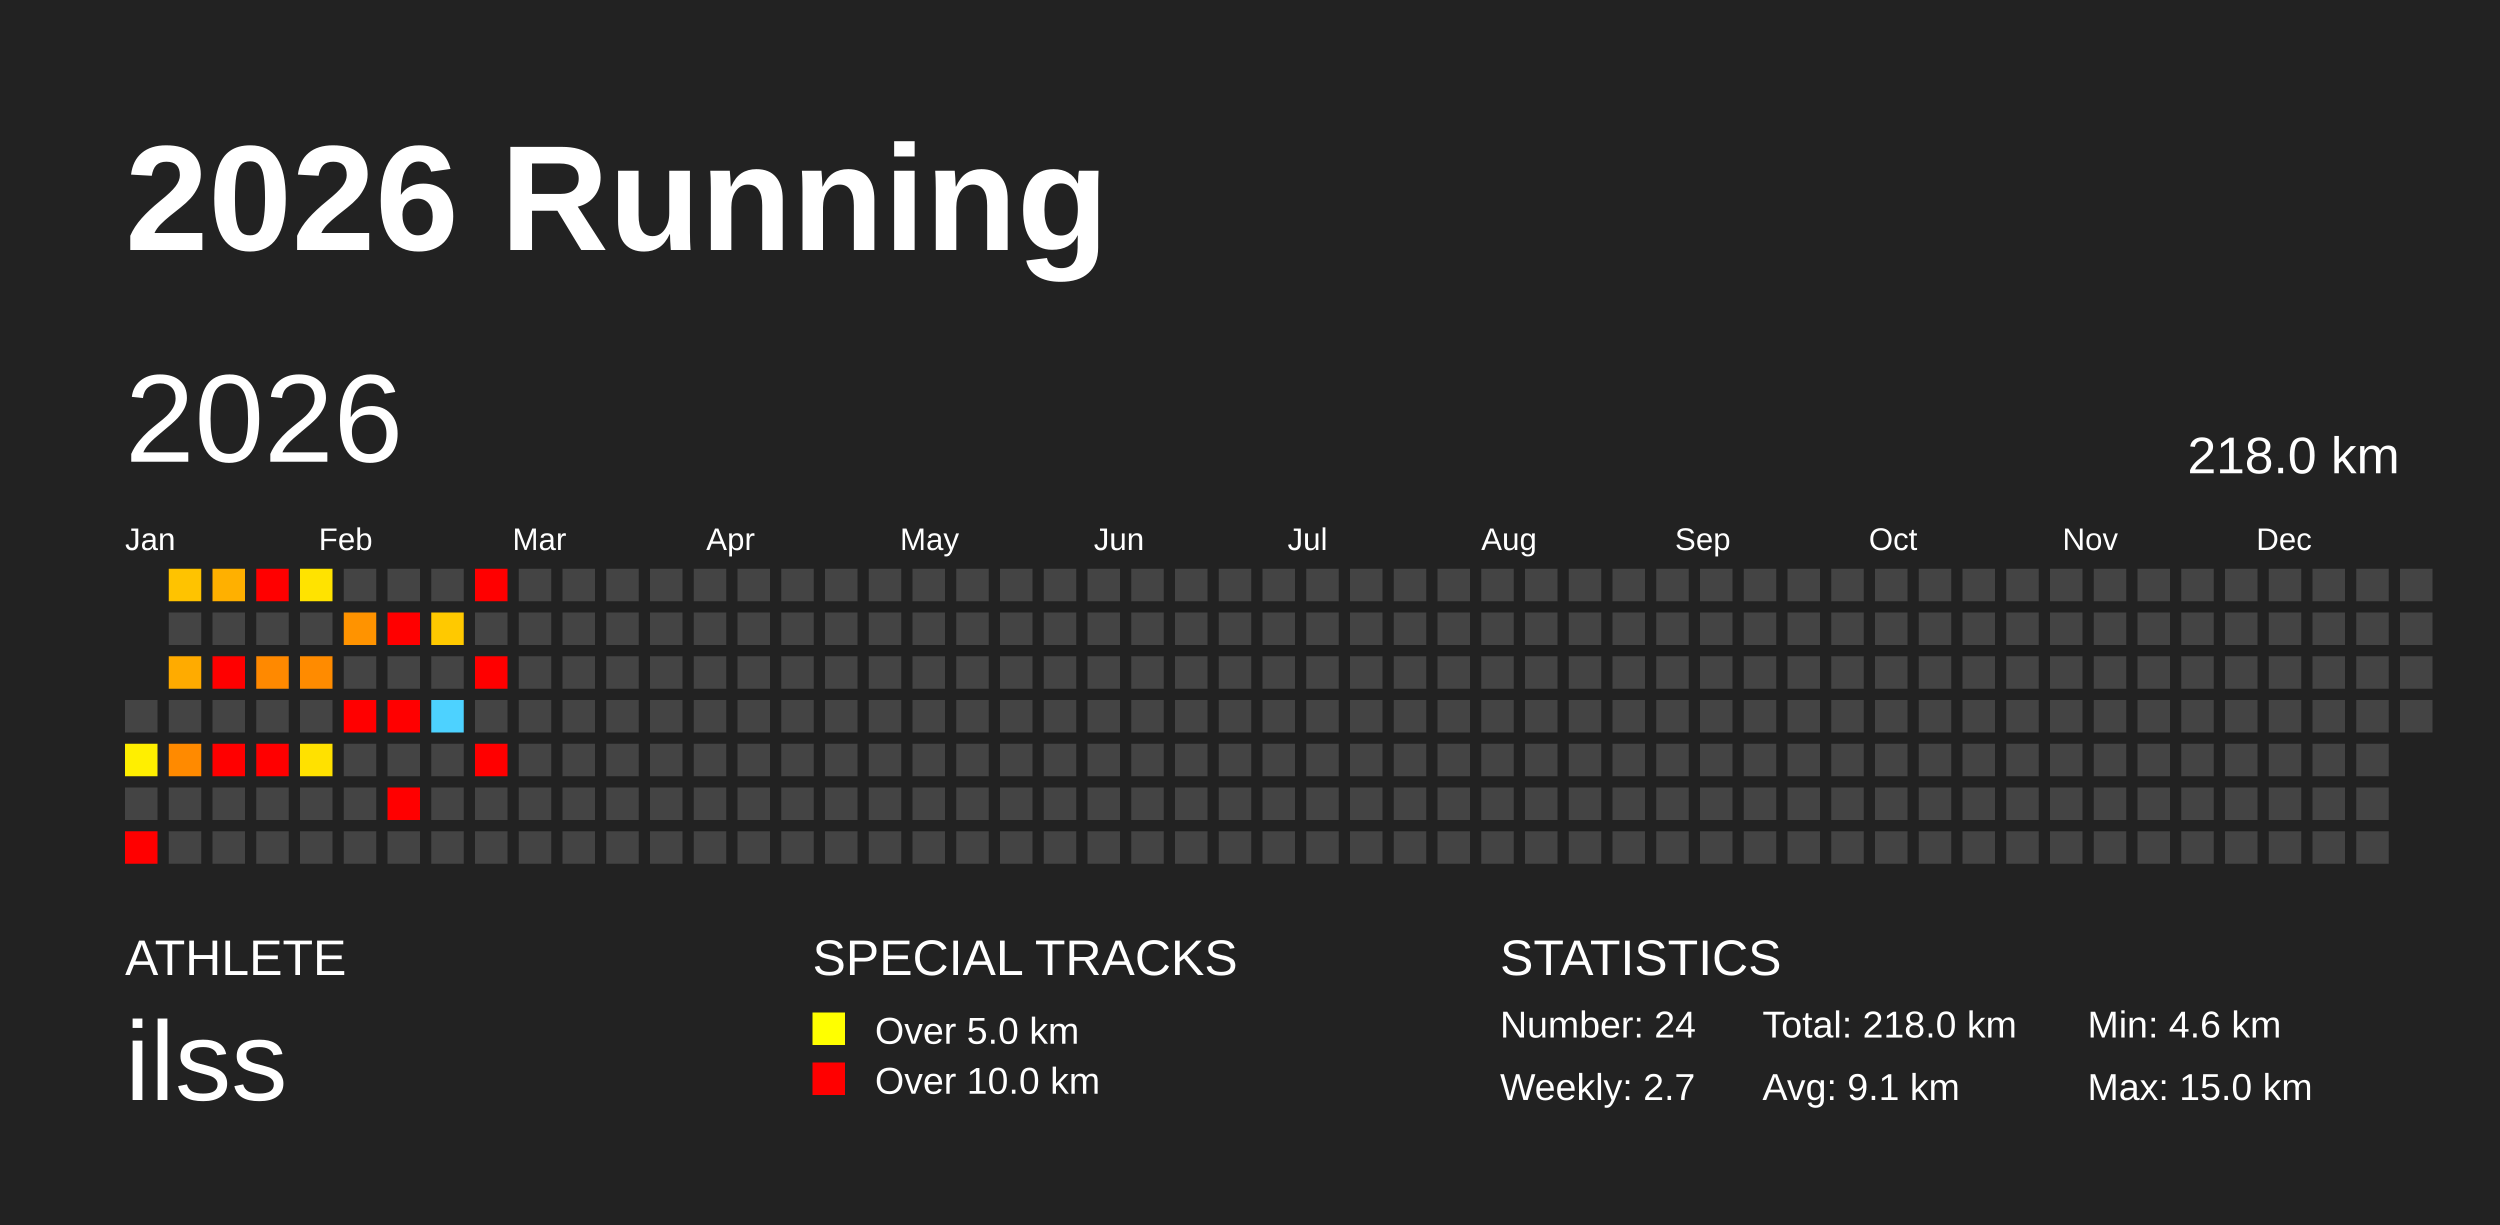
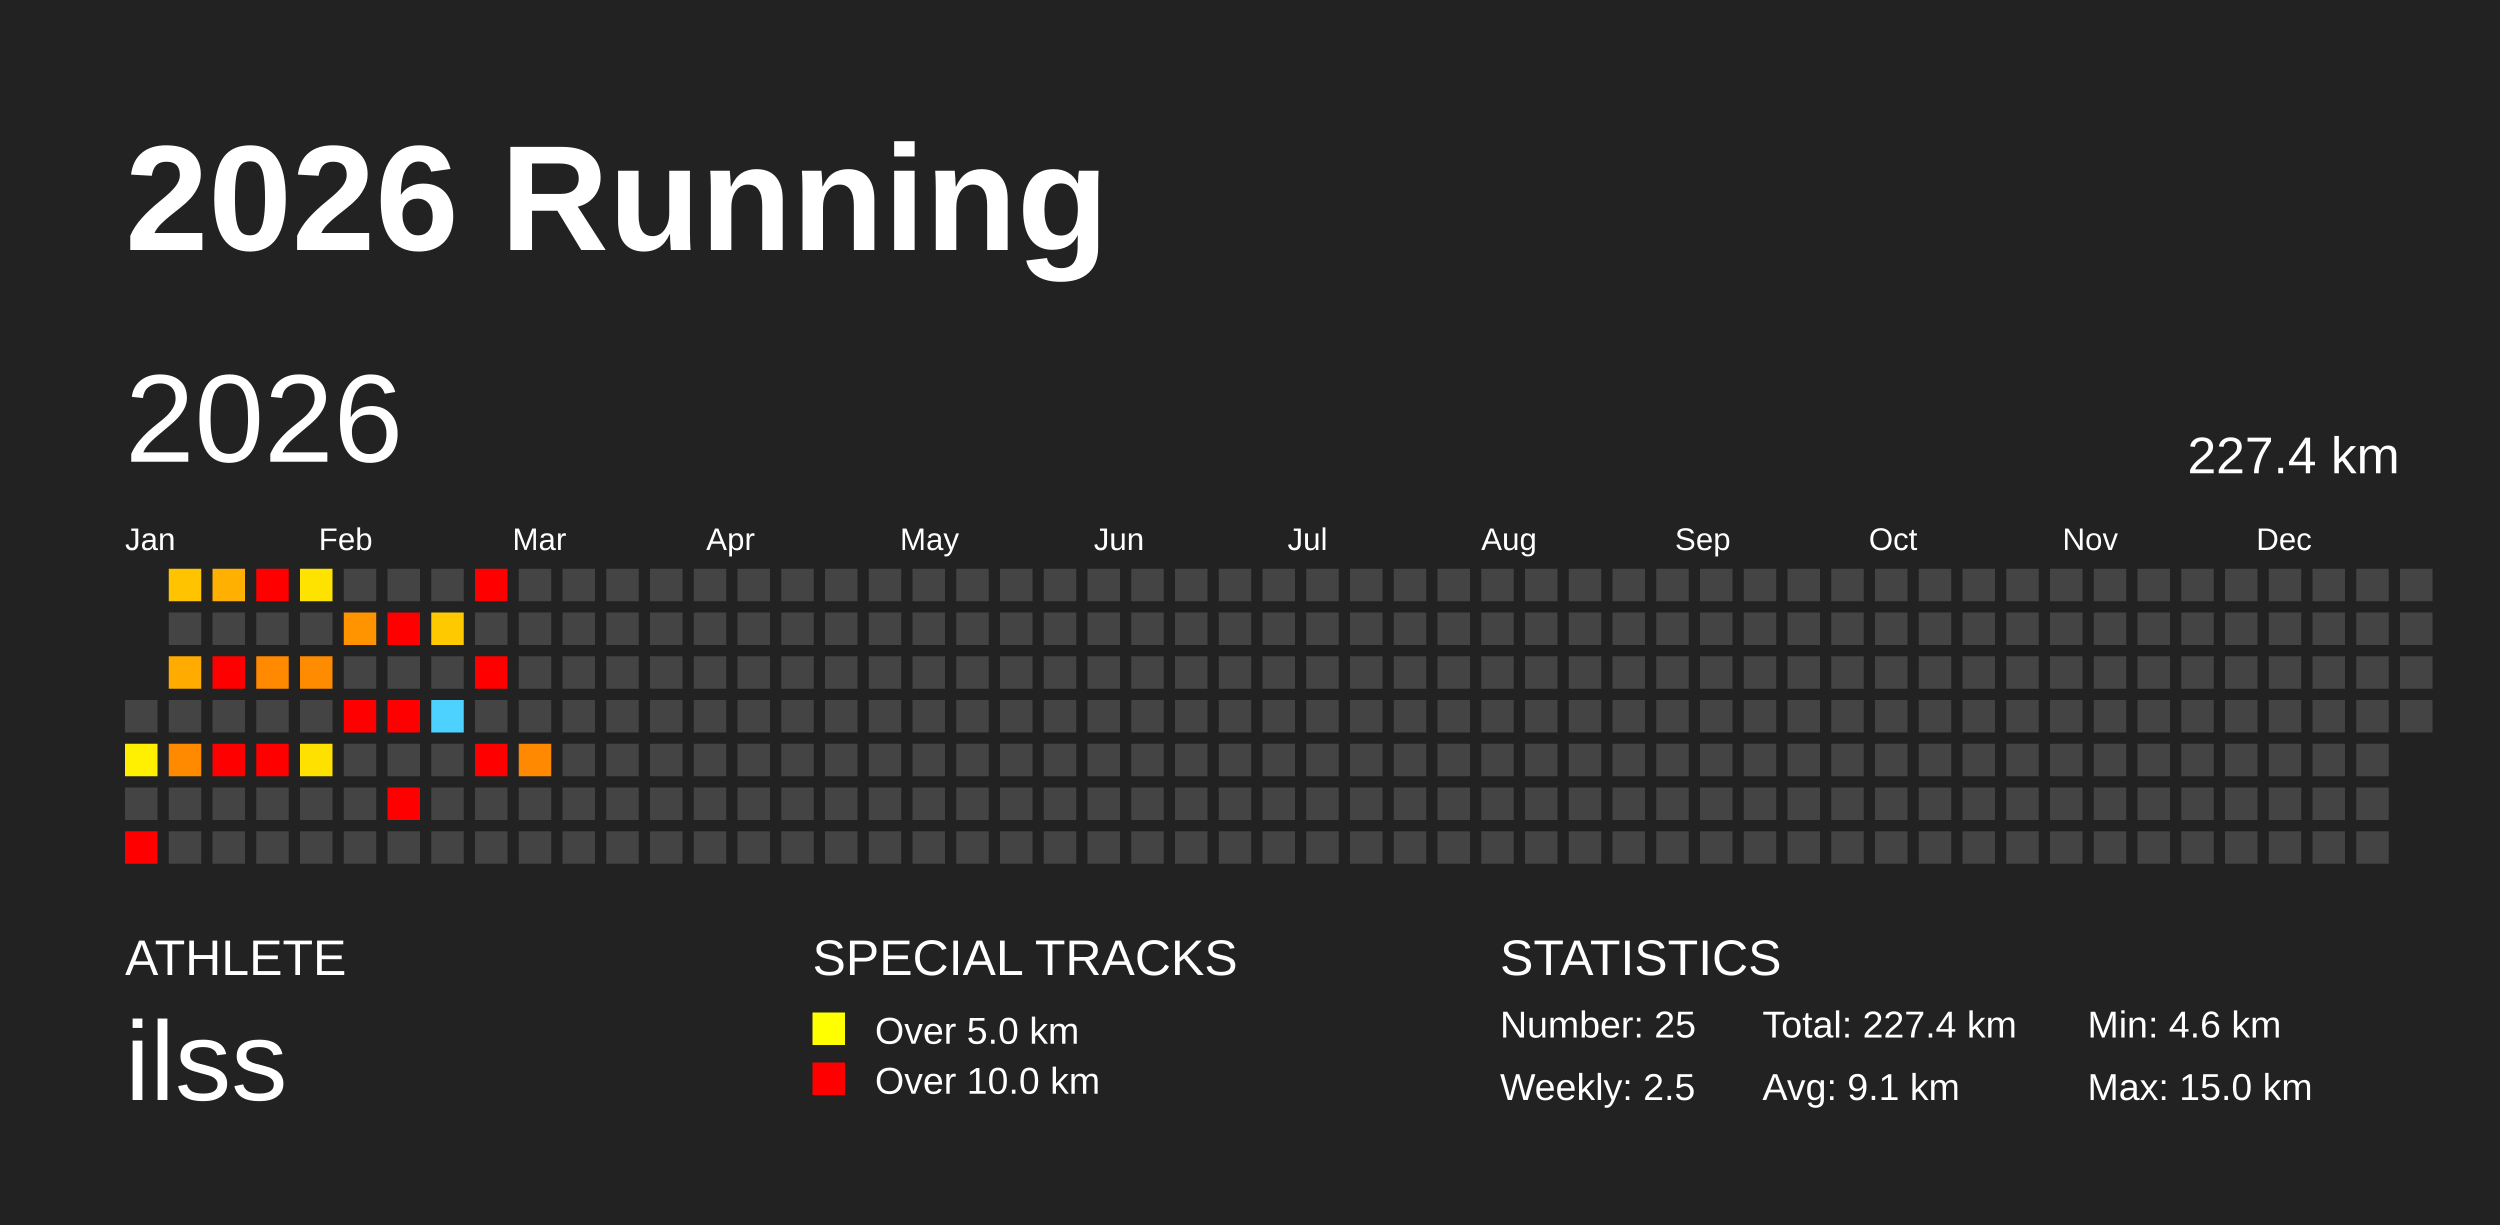
<svg xmlns="http://www.w3.org/2000/svg" baseProfile="full" height="98mm" version="1.1" viewBox="0,0,200,98" width="200mm">
  <defs />
  <rect fill="#222222" height="98" width="200" x="0" y="0" />
  <text fill="#FFFFFF" style="font-size:12px; font-family:Arial; font-weight:bold;" x="10" y="20">2026 Running</text>
  <text fill="#FFFFFF" style="font-size:4px; font-family:Arial" x="10" y="78">ATHLETE</text>
  <text fill="#FFFFFF" style="font-size:9px; font-family:Arial" x="10" y="88">ilss</text>
  <text fill="#FFFFFF" style="font-size:4px; font-family:Arial" x="65" y="78">SPECIAL TRACKS</text>
  <rect fill="yellow" height="2.6" width="2.6" x="65" y="81" />
  <text fill="#FFFFFF" style="font-size:3px; font-family:Arial" x="70" y="83.5">Over 5.0 km</text>
  <rect fill="red" height="2.6" width="2.6" x="65" y="85" />
  <text fill="#FFFFFF" style="font-size:3px; font-family:Arial" x="70" y="87.5">Over 10.0 km</text>
  <text fill="#FFFFFF" style="font-size:4px; font-family:Arial" x="120" y="78">STATISTICS</text>
-   <text fill="#FFFFFF" style="font-size:3px; font-family:Arial" x="120" y="83">Number: 24</text>
-   <text fill="#FFFFFF" style="font-size:3px; font-family:Arial" x="120" y="88">Weekly: 2.7</text>
-   <text fill="#FFFFFF" style="font-size:3px; font-family:Arial" x="141" y="83">Total: 218.0 km</text>
+   <text fill="#FFFFFF" style="font-size:3px; font-family:Arial" x="120" y="83">Number: 25</text>
+   <text fill="#FFFFFF" style="font-size:3px; font-family:Arial" x="120" y="88">Weekly: 2.5</text>
+   <text fill="#FFFFFF" style="font-size:3px; font-family:Arial" x="141" y="83">Total: 227.4 km</text>
  <text fill="#FFFFFF" style="font-size:3px; font-family:Arial" x="141" y="88">Avg: 9.1 km</text>
  <text fill="#FFFFFF" style="font-size:3px; font-family:Arial" x="167" y="83">Min: 4.6 km</text>
  <text fill="#FFFFFF" style="font-size:3px; font-family:Arial" x="167" y="88">Max: 15.0 km</text>
  <text dominant-baseline="hanging" fill="#FFFFFF" style="font-size:10.0px; font-family:Arial;" x="10" y="30">2026</text>
-   <text dominant-baseline="hanging" fill="#FFFFFF" style="font-size:4.125px; font-family:Arial;" x="175" y="35">218.0 km</text>
+   <text dominant-baseline="hanging" fill="#FFFFFF" style="font-size:4.125px; font-family:Arial;" x="175" y="35">227.4 km</text>
  <text fill="#FFFFFF" style="font-size:2.5px; font-family:Arial" x="10.0" y="44">Jan</text>
  <text fill="#FFFFFF" style="font-size:2.5px; font-family:Arial" x="25.5" y="44">Feb</text>
  <text fill="#FFFFFF" style="font-size:2.5px; font-family:Arial" x="41.0" y="44">Mar</text>
  <text fill="#FFFFFF" style="font-size:2.5px; font-family:Arial" x="56.5" y="44">Apr</text>
  <text fill="#FFFFFF" style="font-size:2.5px; font-family:Arial" x="72.0" y="44">May</text>
  <text fill="#FFFFFF" style="font-size:2.5px; font-family:Arial" x="87.5" y="44">Jun</text>
  <text fill="#FFFFFF" style="font-size:2.5px; font-family:Arial" x="103.0" y="44">Jul</text>
  <text fill="#FFFFFF" style="font-size:2.5px; font-family:Arial" x="118.5" y="44">Aug</text>
  <text fill="#FFFFFF" style="font-size:2.5px; font-family:Arial" x="134.0" y="44">Sep</text>
  <text fill="#FFFFFF" style="font-size:2.5px; font-family:Arial" x="149.5" y="44">Oct</text>
  <text fill="#FFFFFF" style="font-size:2.5px; font-family:Arial" x="165.0" y="44">Nov</text>
  <text fill="#FFFFFF" style="font-size:2.5px; font-family:Arial" x="180.5" y="44">Dec</text>
  <rect fill="#444444" height="2.6" width="2.6" x="10.0" y="56.0" />
  <rect fill="#ffef00" height="2.6" width="2.6" x="10.0" y="59.5" />
  <rect fill="#444444" height="2.6" width="2.6" x="10.0" y="63.0" />
  <rect fill="red" height="2.6" width="2.6" x="10.0" y="66.5" />
  <rect fill="#ffc300" height="2.6" width="2.6" x="13.5" y="45.5" />
  <rect fill="#444444" height="2.6" width="2.6" x="13.5" y="49.0" />
  <rect fill="#ffab00" height="2.6" width="2.6" x="13.5" y="52.5" />
  <rect fill="#444444" height="2.6" width="2.6" x="13.5" y="56.0" />
  <rect fill="#ff8a00" height="2.6" width="2.6" x="13.5" y="59.5" />
  <rect fill="#444444" height="2.6" width="2.6" x="13.5" y="63.0" />
  <rect fill="#444444" height="2.6" width="2.6" x="13.5" y="66.5" />
  <rect fill="#ffb000" height="2.6" width="2.6" x="17.0" y="45.5" />
  <rect fill="#444444" height="2.6" width="2.6" x="17.0" y="49.0" />
  <rect fill="red" height="2.6" width="2.6" x="17.0" y="52.5" />
  <rect fill="#444444" height="2.6" width="2.6" x="17.0" y="56.0" />
  <rect fill="red" height="2.6" width="2.6" x="17.0" y="59.5" />
  <rect fill="#444444" height="2.6" width="2.6" x="17.0" y="63.0" />
  <rect fill="#444444" height="2.6" width="2.6" x="17.0" y="66.5" />
  <rect fill="red" height="2.6" width="2.6" x="20.5" y="45.5" />
  <rect fill="#444444" height="2.6" width="2.6" x="20.5" y="49.0" />
  <rect fill="#ff8900" height="2.6" width="2.6" x="20.5" y="52.5" />
  <rect fill="#444444" height="2.6" width="2.6" x="20.5" y="56.0" />
  <rect fill="red" height="2.6" width="2.6" x="20.5" y="59.5" />
  <rect fill="#444444" height="2.6" width="2.6" x="20.5" y="63.0" />
  <rect fill="#444444" height="2.6" width="2.6" x="20.5" y="66.5" />
  <rect fill="#ffe300" height="2.6" width="2.6" x="24.0" y="45.5" />
  <rect fill="#444444" height="2.6" width="2.6" x="24.0" y="49.0" />
  <rect fill="#ff8b00" height="2.6" width="2.6" x="24.0" y="52.5" />
  <rect fill="#444444" height="2.6" width="2.6" x="24.0" y="56.0" />
  <rect fill="#ffe100" height="2.6" width="2.6" x="24.0" y="59.5" />
  <rect fill="#444444" height="2.6" width="2.6" x="24.0" y="63.0" />
  <rect fill="#444444" height="2.6" width="2.6" x="24.0" y="66.5" />
  <rect fill="#444444" height="2.6" width="2.6" x="27.5" y="45.5" />
  <rect fill="#ff9300" height="2.6" width="2.6" x="27.5" y="49.0" />
  <rect fill="#444444" height="2.6" width="2.6" x="27.5" y="52.5" />
  <rect fill="red" height="2.6" width="2.6" x="27.5" y="56.0" />
  <rect fill="#444444" height="2.6" width="2.6" x="27.5" y="59.5" />
  <rect fill="#444444" height="2.6" width="2.6" x="27.5" y="63.0" />
  <rect fill="#444444" height="2.6" width="2.6" x="27.5" y="66.5" />
  <rect fill="#444444" height="2.6" width="2.6" x="31.0" y="45.5" />
  <rect fill="red" height="2.6" width="2.6" x="31.0" y="49.0" />
  <rect fill="#444444" height="2.6" width="2.6" x="31.0" y="52.5" />
  <rect fill="red" height="2.6" width="2.6" x="31.0" y="56.0" />
  <rect fill="#444444" height="2.6" width="2.6" x="31.0" y="59.5" />
  <rect fill="red" height="2.6" width="2.6" x="31.0" y="63.0" />
  <rect fill="#444444" height="2.6" width="2.6" x="31.0" y="66.5" />
  <rect fill="#444444" height="2.6" width="2.6" x="34.5" y="45.5" />
  <rect fill="#ffc900" height="2.6" width="2.6" x="34.5" y="49.0" />
  <rect fill="#444444" height="2.6" width="2.6" x="34.5" y="52.5" />
  <rect fill="#4dd2ff" height="2.6" width="2.6" x="34.5" y="56.0" />
  <rect fill="#444444" height="2.6" width="2.6" x="34.5" y="59.5" />
  <rect fill="#444444" height="2.6" width="2.6" x="34.5" y="63.0" />
  <rect fill="#444444" height="2.6" width="2.6" x="34.5" y="66.5" />
  <rect fill="red" height="2.6" width="2.6" x="38.0" y="45.5" />
  <rect fill="#444444" height="2.6" width="2.6" x="38.0" y="49.0" />
  <rect fill="red" height="2.6" width="2.6" x="38.0" y="52.5" />
  <rect fill="#444444" height="2.6" width="2.6" x="38.0" y="56.0" />
  <rect fill="red" height="2.6" width="2.6" x="38.0" y="59.5" />
  <rect fill="#444444" height="2.6" width="2.6" x="38.0" y="63.0" />
  <rect fill="#444444" height="2.6" width="2.6" x="38.0" y="66.5" />
  <rect fill="#444444" height="2.6" width="2.6" x="41.5" y="45.5" />
  <rect fill="#444444" height="2.6" width="2.6" x="41.5" y="49.0" />
  <rect fill="#444444" height="2.6" width="2.6" x="41.5" y="52.5" />
  <rect fill="#444444" height="2.6" width="2.6" x="41.5" y="56.0" />
-   <rect fill="#444444" height="2.6" width="2.6" x="41.5" y="59.5" />
+   <rect fill="#ff8900" height="2.6" width="2.6" x="41.5" y="59.5" />
  <rect fill="#444444" height="2.6" width="2.6" x="41.5" y="63.0" />
  <rect fill="#444444" height="2.6" width="2.6" x="41.5" y="66.5" />
  <rect fill="#444444" height="2.6" width="2.6" x="45.0" y="45.5" />
  <rect fill="#444444" height="2.6" width="2.6" x="45.0" y="49.0" />
  <rect fill="#444444" height="2.6" width="2.6" x="45.0" y="52.5" />
  <rect fill="#444444" height="2.6" width="2.6" x="45.0" y="56.0" />
  <rect fill="#444444" height="2.6" width="2.6" x="45.0" y="59.5" />
  <rect fill="#444444" height="2.6" width="2.6" x="45.0" y="63.0" />
  <rect fill="#444444" height="2.6" width="2.6" x="45.0" y="66.5" />
  <rect fill="#444444" height="2.6" width="2.6" x="48.5" y="45.5" />
  <rect fill="#444444" height="2.6" width="2.6" x="48.5" y="49.0" />
  <rect fill="#444444" height="2.6" width="2.6" x="48.5" y="52.5" />
  <rect fill="#444444" height="2.6" width="2.6" x="48.5" y="56.0" />
  <rect fill="#444444" height="2.6" width="2.6" x="48.5" y="59.5" />
  <rect fill="#444444" height="2.6" width="2.6" x="48.5" y="63.0" />
  <rect fill="#444444" height="2.6" width="2.6" x="48.5" y="66.5" />
  <rect fill="#444444" height="2.6" width="2.6" x="52.0" y="45.5" />
  <rect fill="#444444" height="2.6" width="2.6" x="52.0" y="49.0" />
  <rect fill="#444444" height="2.6" width="2.6" x="52.0" y="52.5" />
  <rect fill="#444444" height="2.6" width="2.6" x="52.0" y="56.0" />
  <rect fill="#444444" height="2.6" width="2.6" x="52.0" y="59.5" />
  <rect fill="#444444" height="2.6" width="2.6" x="52.0" y="63.0" />
  <rect fill="#444444" height="2.6" width="2.6" x="52.0" y="66.5" />
  <rect fill="#444444" height="2.6" width="2.6" x="55.5" y="45.5" />
  <rect fill="#444444" height="2.6" width="2.6" x="55.5" y="49.0" />
  <rect fill="#444444" height="2.6" width="2.6" x="55.5" y="52.5" />
  <rect fill="#444444" height="2.6" width="2.6" x="55.5" y="56.0" />
  <rect fill="#444444" height="2.6" width="2.6" x="55.5" y="59.5" />
  <rect fill="#444444" height="2.6" width="2.6" x="55.5" y="63.0" />
  <rect fill="#444444" height="2.6" width="2.6" x="55.5" y="66.5" />
  <rect fill="#444444" height="2.6" width="2.6" x="59.0" y="45.5" />
  <rect fill="#444444" height="2.6" width="2.6" x="59.0" y="49.0" />
  <rect fill="#444444" height="2.6" width="2.6" x="59.0" y="52.5" />
  <rect fill="#444444" height="2.6" width="2.6" x="59.0" y="56.0" />
  <rect fill="#444444" height="2.6" width="2.6" x="59.0" y="59.5" />
  <rect fill="#444444" height="2.6" width="2.6" x="59.0" y="63.0" />
  <rect fill="#444444" height="2.6" width="2.6" x="59.0" y="66.5" />
  <rect fill="#444444" height="2.6" width="2.6" x="62.5" y="45.5" />
  <rect fill="#444444" height="2.6" width="2.6" x="62.5" y="49.0" />
  <rect fill="#444444" height="2.6" width="2.6" x="62.5" y="52.5" />
  <rect fill="#444444" height="2.6" width="2.6" x="62.5" y="56.0" />
  <rect fill="#444444" height="2.6" width="2.6" x="62.5" y="59.5" />
  <rect fill="#444444" height="2.6" width="2.6" x="62.5" y="63.0" />
  <rect fill="#444444" height="2.6" width="2.6" x="62.5" y="66.5" />
  <rect fill="#444444" height="2.6" width="2.6" x="66.0" y="45.5" />
  <rect fill="#444444" height="2.6" width="2.6" x="66.0" y="49.0" />
  <rect fill="#444444" height="2.6" width="2.6" x="66.0" y="52.5" />
  <rect fill="#444444" height="2.6" width="2.6" x="66.0" y="56.0" />
  <rect fill="#444444" height="2.6" width="2.6" x="66.0" y="59.5" />
  <rect fill="#444444" height="2.6" width="2.6" x="66.0" y="63.0" />
  <rect fill="#444444" height="2.6" width="2.6" x="66.0" y="66.5" />
  <rect fill="#444444" height="2.6" width="2.6" x="69.5" y="45.5" />
  <rect fill="#444444" height="2.6" width="2.6" x="69.5" y="49.0" />
  <rect fill="#444444" height="2.6" width="2.6" x="69.5" y="52.5" />
  <rect fill="#444444" height="2.6" width="2.6" x="69.5" y="56.0" />
  <rect fill="#444444" height="2.6" width="2.6" x="69.5" y="59.5" />
  <rect fill="#444444" height="2.6" width="2.6" x="69.5" y="63.0" />
  <rect fill="#444444" height="2.6" width="2.6" x="69.5" y="66.5" />
  <rect fill="#444444" height="2.6" width="2.6" x="73.0" y="45.5" />
  <rect fill="#444444" height="2.6" width="2.6" x="73.0" y="49.0" />
  <rect fill="#444444" height="2.6" width="2.6" x="73.0" y="52.5" />
  <rect fill="#444444" height="2.6" width="2.6" x="73.0" y="56.0" />
  <rect fill="#444444" height="2.6" width="2.6" x="73.0" y="59.5" />
  <rect fill="#444444" height="2.6" width="2.6" x="73.0" y="63.0" />
  <rect fill="#444444" height="2.6" width="2.6" x="73.0" y="66.5" />
  <rect fill="#444444" height="2.6" width="2.6" x="76.5" y="45.5" />
  <rect fill="#444444" height="2.6" width="2.6" x="76.5" y="49.0" />
  <rect fill="#444444" height="2.6" width="2.6" x="76.5" y="52.5" />
  <rect fill="#444444" height="2.6" width="2.6" x="76.5" y="56.0" />
  <rect fill="#444444" height="2.6" width="2.6" x="76.5" y="59.5" />
  <rect fill="#444444" height="2.6" width="2.6" x="76.5" y="63.0" />
  <rect fill="#444444" height="2.6" width="2.6" x="76.5" y="66.5" />
  <rect fill="#444444" height="2.6" width="2.6" x="80.0" y="45.5" />
  <rect fill="#444444" height="2.6" width="2.6" x="80.0" y="49.0" />
  <rect fill="#444444" height="2.6" width="2.6" x="80.0" y="52.5" />
  <rect fill="#444444" height="2.6" width="2.6" x="80.0" y="56.0" />
  <rect fill="#444444" height="2.6" width="2.6" x="80.0" y="59.5" />
  <rect fill="#444444" height="2.6" width="2.6" x="80.0" y="63.0" />
  <rect fill="#444444" height="2.6" width="2.6" x="80.0" y="66.5" />
  <rect fill="#444444" height="2.6" width="2.6" x="83.5" y="45.5" />
  <rect fill="#444444" height="2.6" width="2.6" x="83.5" y="49.0" />
  <rect fill="#444444" height="2.6" width="2.6" x="83.5" y="52.5" />
  <rect fill="#444444" height="2.6" width="2.6" x="83.5" y="56.0" />
  <rect fill="#444444" height="2.6" width="2.6" x="83.5" y="59.5" />
  <rect fill="#444444" height="2.6" width="2.6" x="83.5" y="63.0" />
  <rect fill="#444444" height="2.6" width="2.6" x="83.5" y="66.5" />
  <rect fill="#444444" height="2.6" width="2.6" x="87.0" y="45.5" />
  <rect fill="#444444" height="2.6" width="2.6" x="87.0" y="49.0" />
  <rect fill="#444444" height="2.6" width="2.6" x="87.0" y="52.5" />
  <rect fill="#444444" height="2.6" width="2.6" x="87.0" y="56.0" />
  <rect fill="#444444" height="2.6" width="2.6" x="87.0" y="59.5" />
  <rect fill="#444444" height="2.6" width="2.6" x="87.0" y="63.0" />
  <rect fill="#444444" height="2.6" width="2.6" x="87.0" y="66.5" />
  <rect fill="#444444" height="2.6" width="2.6" x="90.5" y="45.5" />
  <rect fill="#444444" height="2.6" width="2.6" x="90.5" y="49.0" />
  <rect fill="#444444" height="2.6" width="2.6" x="90.5" y="52.5" />
  <rect fill="#444444" height="2.6" width="2.6" x="90.5" y="56.0" />
  <rect fill="#444444" height="2.6" width="2.6" x="90.5" y="59.5" />
  <rect fill="#444444" height="2.6" width="2.6" x="90.5" y="63.0" />
  <rect fill="#444444" height="2.6" width="2.6" x="90.5" y="66.5" />
  <rect fill="#444444" height="2.6" width="2.6" x="94.0" y="45.5" />
  <rect fill="#444444" height="2.6" width="2.6" x="94.0" y="49.0" />
  <rect fill="#444444" height="2.6" width="2.6" x="94.0" y="52.5" />
  <rect fill="#444444" height="2.6" width="2.6" x="94.0" y="56.0" />
  <rect fill="#444444" height="2.6" width="2.6" x="94.0" y="59.5" />
  <rect fill="#444444" height="2.6" width="2.6" x="94.0" y="63.0" />
  <rect fill="#444444" height="2.6" width="2.6" x="94.0" y="66.5" />
  <rect fill="#444444" height="2.6" width="2.6" x="97.5" y="45.5" />
  <rect fill="#444444" height="2.6" width="2.6" x="97.5" y="49.0" />
  <rect fill="#444444" height="2.6" width="2.6" x="97.5" y="52.5" />
  <rect fill="#444444" height="2.6" width="2.6" x="97.5" y="56.0" />
  <rect fill="#444444" height="2.6" width="2.6" x="97.5" y="59.5" />
  <rect fill="#444444" height="2.6" width="2.6" x="97.5" y="63.0" />
  <rect fill="#444444" height="2.6" width="2.6" x="97.5" y="66.5" />
  <rect fill="#444444" height="2.6" width="2.6" x="101.0" y="45.5" />
  <rect fill="#444444" height="2.6" width="2.6" x="101.0" y="49.0" />
  <rect fill="#444444" height="2.6" width="2.6" x="101.0" y="52.5" />
  <rect fill="#444444" height="2.6" width="2.6" x="101.0" y="56.0" />
  <rect fill="#444444" height="2.6" width="2.6" x="101.0" y="59.5" />
  <rect fill="#444444" height="2.6" width="2.6" x="101.0" y="63.0" />
  <rect fill="#444444" height="2.6" width="2.6" x="101.0" y="66.5" />
  <rect fill="#444444" height="2.6" width="2.6" x="104.5" y="45.5" />
  <rect fill="#444444" height="2.6" width="2.6" x="104.5" y="49.0" />
  <rect fill="#444444" height="2.6" width="2.6" x="104.5" y="52.5" />
  <rect fill="#444444" height="2.6" width="2.6" x="104.5" y="56.0" />
  <rect fill="#444444" height="2.6" width="2.6" x="104.5" y="59.5" />
  <rect fill="#444444" height="2.6" width="2.6" x="104.5" y="63.0" />
  <rect fill="#444444" height="2.6" width="2.6" x="104.5" y="66.5" />
  <rect fill="#444444" height="2.6" width="2.6" x="108.0" y="45.5" />
  <rect fill="#444444" height="2.6" width="2.6" x="108.0" y="49.0" />
  <rect fill="#444444" height="2.6" width="2.6" x="108.0" y="52.5" />
  <rect fill="#444444" height="2.6" width="2.6" x="108.0" y="56.0" />
  <rect fill="#444444" height="2.6" width="2.6" x="108.0" y="59.5" />
  <rect fill="#444444" height="2.6" width="2.6" x="108.0" y="63.0" />
  <rect fill="#444444" height="2.6" width="2.6" x="108.0" y="66.5" />
  <rect fill="#444444" height="2.6" width="2.6" x="111.5" y="45.5" />
  <rect fill="#444444" height="2.6" width="2.6" x="111.5" y="49.0" />
  <rect fill="#444444" height="2.6" width="2.6" x="111.5" y="52.5" />
  <rect fill="#444444" height="2.6" width="2.6" x="111.5" y="56.0" />
  <rect fill="#444444" height="2.6" width="2.6" x="111.5" y="59.5" />
  <rect fill="#444444" height="2.6" width="2.6" x="111.5" y="63.0" />
  <rect fill="#444444" height="2.6" width="2.6" x="111.5" y="66.5" />
  <rect fill="#444444" height="2.6" width="2.6" x="115.0" y="45.5" />
  <rect fill="#444444" height="2.6" width="2.6" x="115.0" y="49.0" />
  <rect fill="#444444" height="2.6" width="2.6" x="115.0" y="52.5" />
  <rect fill="#444444" height="2.6" width="2.6" x="115.0" y="56.0" />
  <rect fill="#444444" height="2.6" width="2.6" x="115.0" y="59.5" />
  <rect fill="#444444" height="2.6" width="2.6" x="115.0" y="63.0" />
  <rect fill="#444444" height="2.6" width="2.6" x="115.0" y="66.5" />
  <rect fill="#444444" height="2.6" width="2.6" x="118.5" y="45.5" />
  <rect fill="#444444" height="2.6" width="2.6" x="118.5" y="49.0" />
  <rect fill="#444444" height="2.6" width="2.6" x="118.5" y="52.5" />
  <rect fill="#444444" height="2.6" width="2.6" x="118.5" y="56.0" />
  <rect fill="#444444" height="2.6" width="2.6" x="118.5" y="59.5" />
  <rect fill="#444444" height="2.6" width="2.6" x="118.5" y="63.0" />
  <rect fill="#444444" height="2.6" width="2.6" x="118.5" y="66.5" />
  <rect fill="#444444" height="2.6" width="2.6" x="122.0" y="45.5" />
  <rect fill="#444444" height="2.6" width="2.6" x="122.0" y="49.0" />
  <rect fill="#444444" height="2.6" width="2.6" x="122.0" y="52.5" />
  <rect fill="#444444" height="2.6" width="2.6" x="122.0" y="56.0" />
  <rect fill="#444444" height="2.6" width="2.6" x="122.0" y="59.5" />
  <rect fill="#444444" height="2.6" width="2.6" x="122.0" y="63.0" />
  <rect fill="#444444" height="2.6" width="2.6" x="122.0" y="66.5" />
  <rect fill="#444444" height="2.6" width="2.6" x="125.5" y="45.5" />
  <rect fill="#444444" height="2.6" width="2.6" x="125.5" y="49.0" />
  <rect fill="#444444" height="2.6" width="2.6" x="125.5" y="52.5" />
  <rect fill="#444444" height="2.6" width="2.6" x="125.5" y="56.0" />
  <rect fill="#444444" height="2.6" width="2.6" x="125.5" y="59.5" />
  <rect fill="#444444" height="2.6" width="2.6" x="125.5" y="63.0" />
  <rect fill="#444444" height="2.6" width="2.6" x="125.5" y="66.5" />
  <rect fill="#444444" height="2.6" width="2.6" x="129.0" y="45.5" />
  <rect fill="#444444" height="2.6" width="2.6" x="129.0" y="49.0" />
  <rect fill="#444444" height="2.6" width="2.6" x="129.0" y="52.5" />
  <rect fill="#444444" height="2.6" width="2.6" x="129.0" y="56.0" />
  <rect fill="#444444" height="2.6" width="2.6" x="129.0" y="59.5" />
  <rect fill="#444444" height="2.6" width="2.6" x="129.0" y="63.0" />
  <rect fill="#444444" height="2.6" width="2.6" x="129.0" y="66.5" />
  <rect fill="#444444" height="2.6" width="2.6" x="132.5" y="45.5" />
  <rect fill="#444444" height="2.6" width="2.6" x="132.5" y="49.0" />
  <rect fill="#444444" height="2.6" width="2.6" x="132.5" y="52.5" />
  <rect fill="#444444" height="2.6" width="2.6" x="132.5" y="56.0" />
  <rect fill="#444444" height="2.6" width="2.6" x="132.5" y="59.5" />
  <rect fill="#444444" height="2.6" width="2.6" x="132.5" y="63.0" />
  <rect fill="#444444" height="2.6" width="2.6" x="132.5" y="66.5" />
  <rect fill="#444444" height="2.6" width="2.6" x="136.0" y="45.5" />
  <rect fill="#444444" height="2.6" width="2.6" x="136.0" y="49.0" />
  <rect fill="#444444" height="2.6" width="2.6" x="136.0" y="52.5" />
  <rect fill="#444444" height="2.6" width="2.6" x="136.0" y="56.0" />
  <rect fill="#444444" height="2.6" width="2.6" x="136.0" y="59.5" />
  <rect fill="#444444" height="2.6" width="2.6" x="136.0" y="63.0" />
  <rect fill="#444444" height="2.6" width="2.6" x="136.0" y="66.5" />
  <rect fill="#444444" height="2.6" width="2.6" x="139.5" y="45.5" />
  <rect fill="#444444" height="2.6" width="2.6" x="139.5" y="49.0" />
  <rect fill="#444444" height="2.6" width="2.6" x="139.5" y="52.5" />
  <rect fill="#444444" height="2.6" width="2.6" x="139.5" y="56.0" />
  <rect fill="#444444" height="2.6" width="2.6" x="139.5" y="59.5" />
  <rect fill="#444444" height="2.6" width="2.6" x="139.5" y="63.0" />
  <rect fill="#444444" height="2.6" width="2.6" x="139.5" y="66.5" />
  <rect fill="#444444" height="2.6" width="2.6" x="143.0" y="45.5" />
  <rect fill="#444444" height="2.6" width="2.6" x="143.0" y="49.0" />
  <rect fill="#444444" height="2.6" width="2.6" x="143.0" y="52.5" />
  <rect fill="#444444" height="2.6" width="2.6" x="143.0" y="56.0" />
  <rect fill="#444444" height="2.6" width="2.6" x="143.0" y="59.5" />
  <rect fill="#444444" height="2.6" width="2.6" x="143.0" y="63.0" />
  <rect fill="#444444" height="2.6" width="2.6" x="143.0" y="66.5" />
  <rect fill="#444444" height="2.6" width="2.6" x="146.5" y="45.5" />
  <rect fill="#444444" height="2.6" width="2.6" x="146.5" y="49.0" />
  <rect fill="#444444" height="2.6" width="2.6" x="146.5" y="52.5" />
  <rect fill="#444444" height="2.6" width="2.6" x="146.5" y="56.0" />
  <rect fill="#444444" height="2.6" width="2.6" x="146.5" y="59.5" />
  <rect fill="#444444" height="2.6" width="2.6" x="146.5" y="63.0" />
  <rect fill="#444444" height="2.6" width="2.6" x="146.5" y="66.5" />
  <rect fill="#444444" height="2.6" width="2.6" x="150.0" y="45.5" />
  <rect fill="#444444" height="2.6" width="2.6" x="150.0" y="49.0" />
  <rect fill="#444444" height="2.6" width="2.6" x="150.0" y="52.5" />
  <rect fill="#444444" height="2.6" width="2.6" x="150.0" y="56.0" />
  <rect fill="#444444" height="2.6" width="2.6" x="150.0" y="59.5" />
  <rect fill="#444444" height="2.6" width="2.6" x="150.0" y="63.0" />
  <rect fill="#444444" height="2.6" width="2.6" x="150.0" y="66.5" />
  <rect fill="#444444" height="2.6" width="2.6" x="153.5" y="45.5" />
  <rect fill="#444444" height="2.6" width="2.6" x="153.5" y="49.0" />
  <rect fill="#444444" height="2.6" width="2.6" x="153.5" y="52.5" />
  <rect fill="#444444" height="2.6" width="2.6" x="153.5" y="56.0" />
  <rect fill="#444444" height="2.6" width="2.6" x="153.5" y="59.5" />
  <rect fill="#444444" height="2.6" width="2.6" x="153.5" y="63.0" />
  <rect fill="#444444" height="2.6" width="2.6" x="153.5" y="66.5" />
  <rect fill="#444444" height="2.6" width="2.6" x="157.0" y="45.5" />
  <rect fill="#444444" height="2.6" width="2.6" x="157.0" y="49.0" />
  <rect fill="#444444" height="2.6" width="2.6" x="157.0" y="52.5" />
  <rect fill="#444444" height="2.6" width="2.6" x="157.0" y="56.0" />
  <rect fill="#444444" height="2.6" width="2.6" x="157.0" y="59.5" />
  <rect fill="#444444" height="2.6" width="2.6" x="157.0" y="63.0" />
  <rect fill="#444444" height="2.6" width="2.6" x="157.0" y="66.5" />
  <rect fill="#444444" height="2.6" width="2.6" x="160.5" y="45.5" />
  <rect fill="#444444" height="2.6" width="2.6" x="160.5" y="49.0" />
  <rect fill="#444444" height="2.6" width="2.6" x="160.5" y="52.5" />
  <rect fill="#444444" height="2.6" width="2.6" x="160.5" y="56.0" />
  <rect fill="#444444" height="2.6" width="2.6" x="160.5" y="59.5" />
  <rect fill="#444444" height="2.6" width="2.6" x="160.5" y="63.0" />
  <rect fill="#444444" height="2.6" width="2.6" x="160.5" y="66.5" />
  <rect fill="#444444" height="2.6" width="2.6" x="164.0" y="45.5" />
  <rect fill="#444444" height="2.6" width="2.6" x="164.0" y="49.0" />
  <rect fill="#444444" height="2.6" width="2.6" x="164.0" y="52.5" />
  <rect fill="#444444" height="2.6" width="2.6" x="164.0" y="56.0" />
  <rect fill="#444444" height="2.6" width="2.6" x="164.0" y="59.5" />
  <rect fill="#444444" height="2.6" width="2.6" x="164.0" y="63.0" />
  <rect fill="#444444" height="2.6" width="2.6" x="164.0" y="66.5" />
  <rect fill="#444444" height="2.6" width="2.6" x="167.5" y="45.5" />
  <rect fill="#444444" height="2.6" width="2.6" x="167.5" y="49.0" />
  <rect fill="#444444" height="2.6" width="2.6" x="167.5" y="52.5" />
  <rect fill="#444444" height="2.6" width="2.6" x="167.5" y="56.0" />
  <rect fill="#444444" height="2.6" width="2.6" x="167.5" y="59.5" />
  <rect fill="#444444" height="2.6" width="2.6" x="167.5" y="63.0" />
  <rect fill="#444444" height="2.6" width="2.6" x="167.5" y="66.5" />
  <rect fill="#444444" height="2.6" width="2.6" x="171.0" y="45.5" />
  <rect fill="#444444" height="2.6" width="2.6" x="171.0" y="49.0" />
  <rect fill="#444444" height="2.6" width="2.6" x="171.0" y="52.5" />
  <rect fill="#444444" height="2.6" width="2.6" x="171.0" y="56.0" />
  <rect fill="#444444" height="2.6" width="2.6" x="171.0" y="59.5" />
  <rect fill="#444444" height="2.6" width="2.6" x="171.0" y="63.0" />
  <rect fill="#444444" height="2.6" width="2.6" x="171.0" y="66.5" />
  <rect fill="#444444" height="2.6" width="2.6" x="174.5" y="45.5" />
  <rect fill="#444444" height="2.6" width="2.6" x="174.5" y="49.0" />
  <rect fill="#444444" height="2.6" width="2.6" x="174.5" y="52.5" />
  <rect fill="#444444" height="2.6" width="2.6" x="174.5" y="56.0" />
  <rect fill="#444444" height="2.6" width="2.6" x="174.5" y="59.5" />
  <rect fill="#444444" height="2.6" width="2.6" x="174.5" y="63.0" />
  <rect fill="#444444" height="2.6" width="2.6" x="174.5" y="66.5" />
  <rect fill="#444444" height="2.6" width="2.6" x="178.0" y="45.5" />
  <rect fill="#444444" height="2.6" width="2.6" x="178.0" y="49.0" />
  <rect fill="#444444" height="2.6" width="2.6" x="178.0" y="52.5" />
  <rect fill="#444444" height="2.6" width="2.6" x="178.0" y="56.0" />
  <rect fill="#444444" height="2.6" width="2.6" x="178.0" y="59.5" />
  <rect fill="#444444" height="2.6" width="2.6" x="178.0" y="63.0" />
  <rect fill="#444444" height="2.6" width="2.6" x="178.0" y="66.5" />
  <rect fill="#444444" height="2.6" width="2.6" x="181.5" y="45.5" />
  <rect fill="#444444" height="2.6" width="2.6" x="181.5" y="49.0" />
  <rect fill="#444444" height="2.6" width="2.6" x="181.5" y="52.5" />
  <rect fill="#444444" height="2.6" width="2.6" x="181.5" y="56.0" />
  <rect fill="#444444" height="2.6" width="2.6" x="181.5" y="59.5" />
  <rect fill="#444444" height="2.6" width="2.6" x="181.5" y="63.0" />
  <rect fill="#444444" height="2.6" width="2.6" x="181.5" y="66.5" />
  <rect fill="#444444" height="2.6" width="2.6" x="185.0" y="45.5" />
  <rect fill="#444444" height="2.6" width="2.6" x="185.0" y="49.0" />
  <rect fill="#444444" height="2.6" width="2.6" x="185.0" y="52.5" />
  <rect fill="#444444" height="2.6" width="2.6" x="185.0" y="56.0" />
  <rect fill="#444444" height="2.6" width="2.6" x="185.0" y="59.5" />
  <rect fill="#444444" height="2.6" width="2.6" x="185.0" y="63.0" />
  <rect fill="#444444" height="2.6" width="2.6" x="185.0" y="66.5" />
  <rect fill="#444444" height="2.6" width="2.6" x="188.5" y="45.5" />
  <rect fill="#444444" height="2.6" width="2.6" x="188.5" y="49.0" />
  <rect fill="#444444" height="2.6" width="2.6" x="188.5" y="52.5" />
  <rect fill="#444444" height="2.6" width="2.6" x="188.5" y="56.0" />
  <rect fill="#444444" height="2.6" width="2.6" x="188.5" y="59.5" />
  <rect fill="#444444" height="2.6" width="2.6" x="188.5" y="63.0" />
  <rect fill="#444444" height="2.6" width="2.6" x="188.5" y="66.5" />
  <rect fill="#444444" height="2.6" width="2.6" x="192.0" y="45.5" />
  <rect fill="#444444" height="2.6" width="2.6" x="192.0" y="49.0" />
  <rect fill="#444444" height="2.6" width="2.6" x="192.0" y="52.5" />
  <rect fill="#444444" height="2.6" width="2.6" x="192.0" y="56.0" />
</svg>
